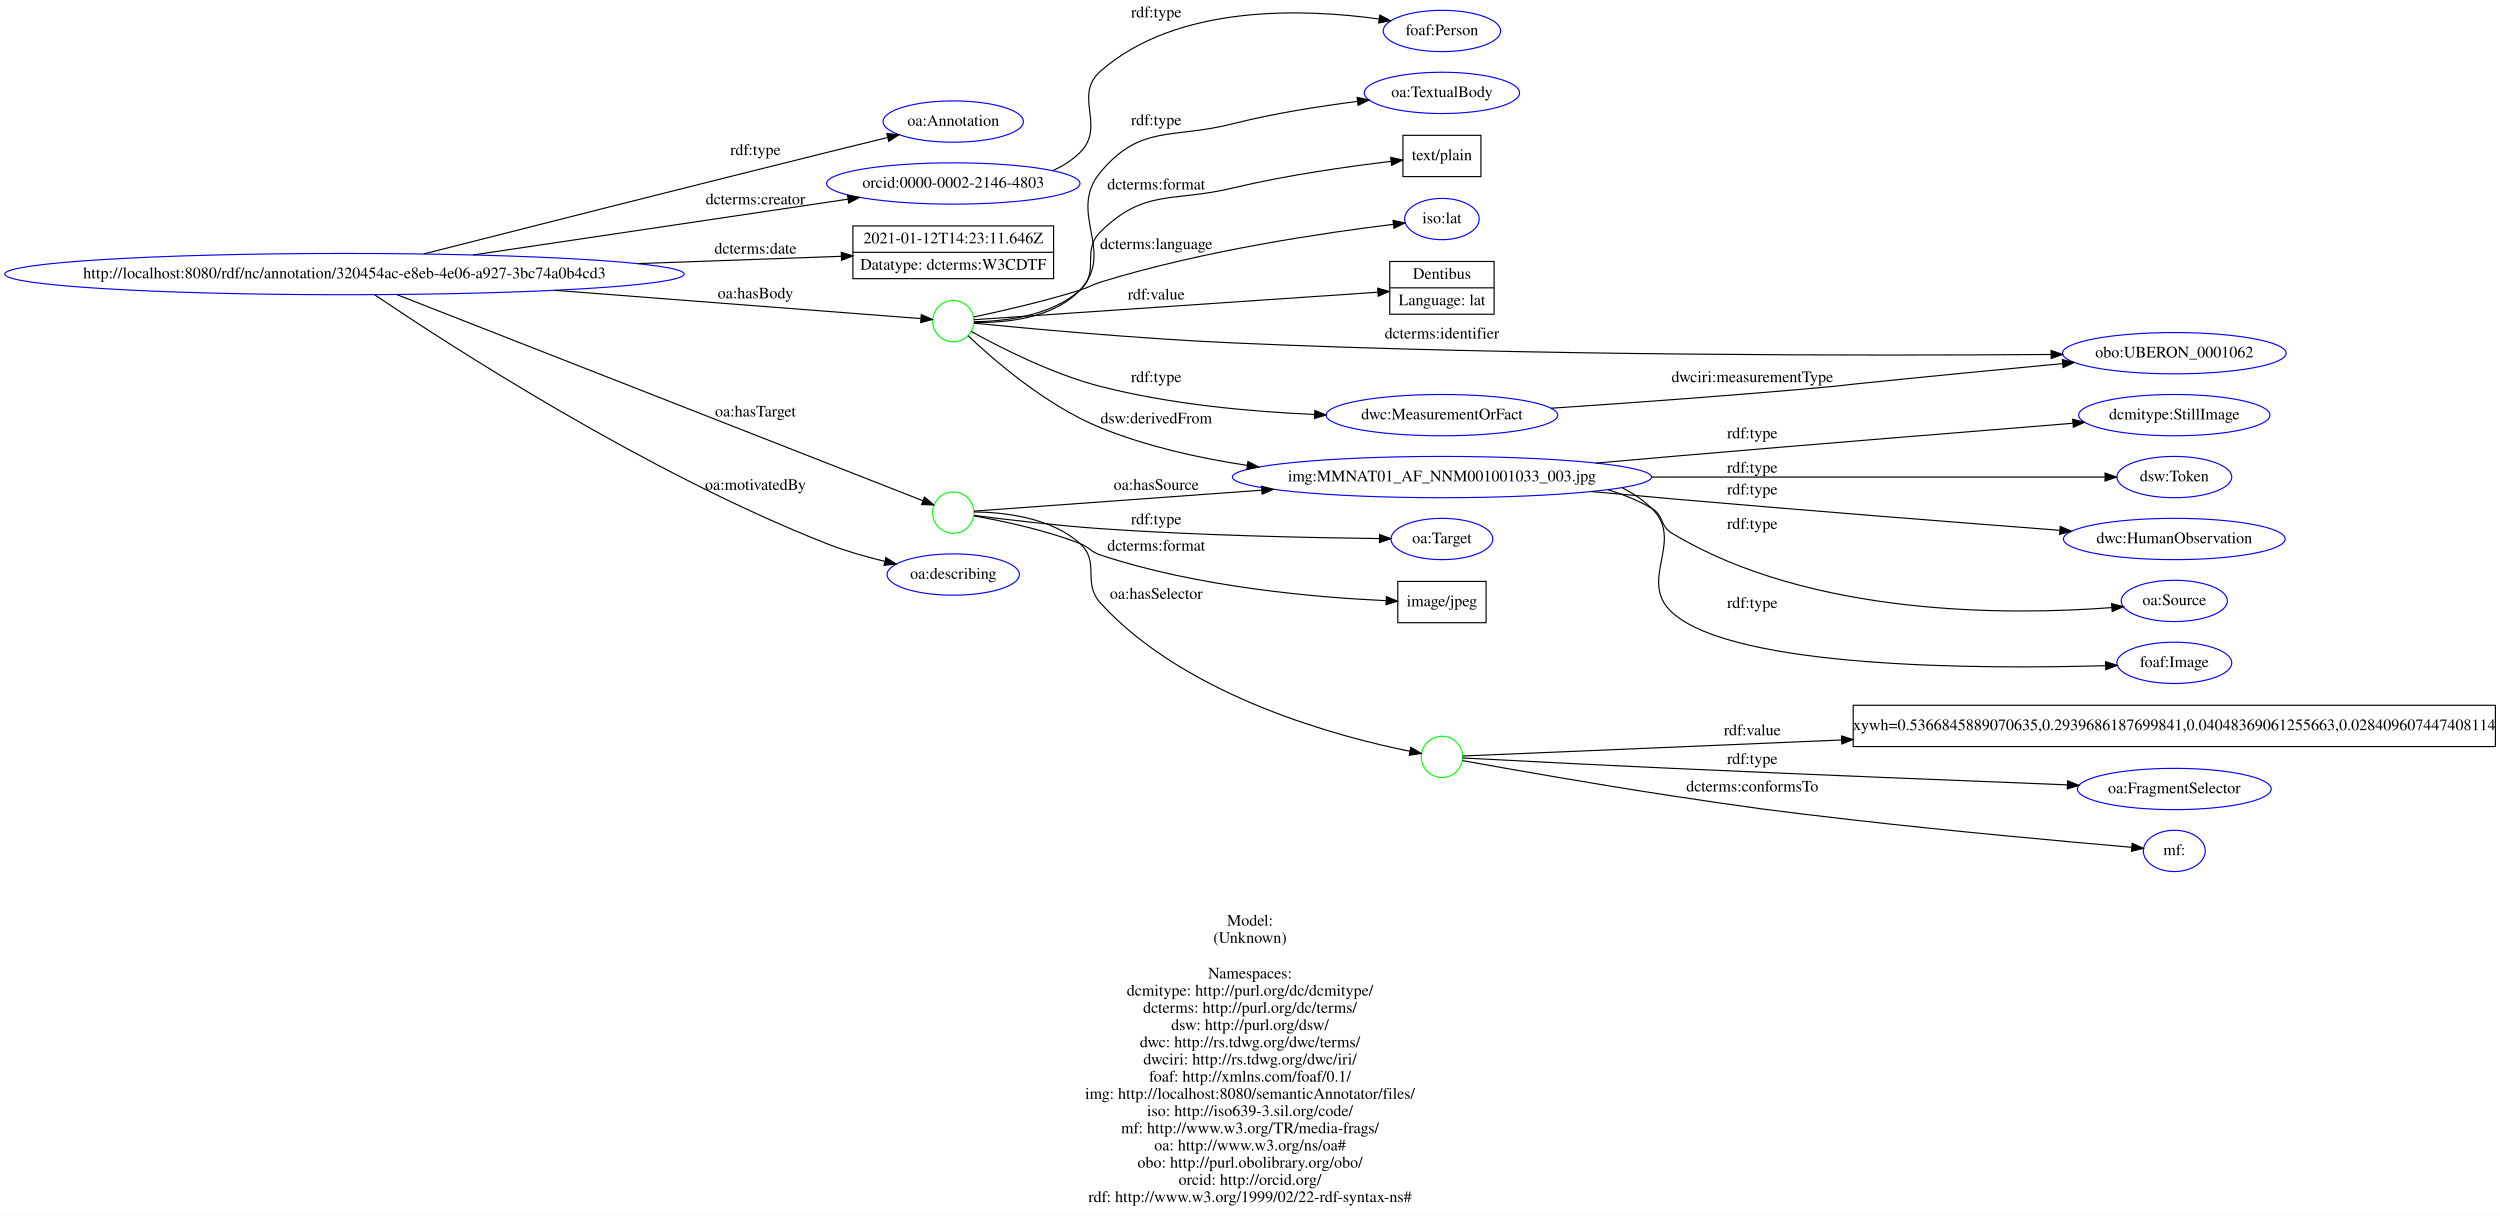
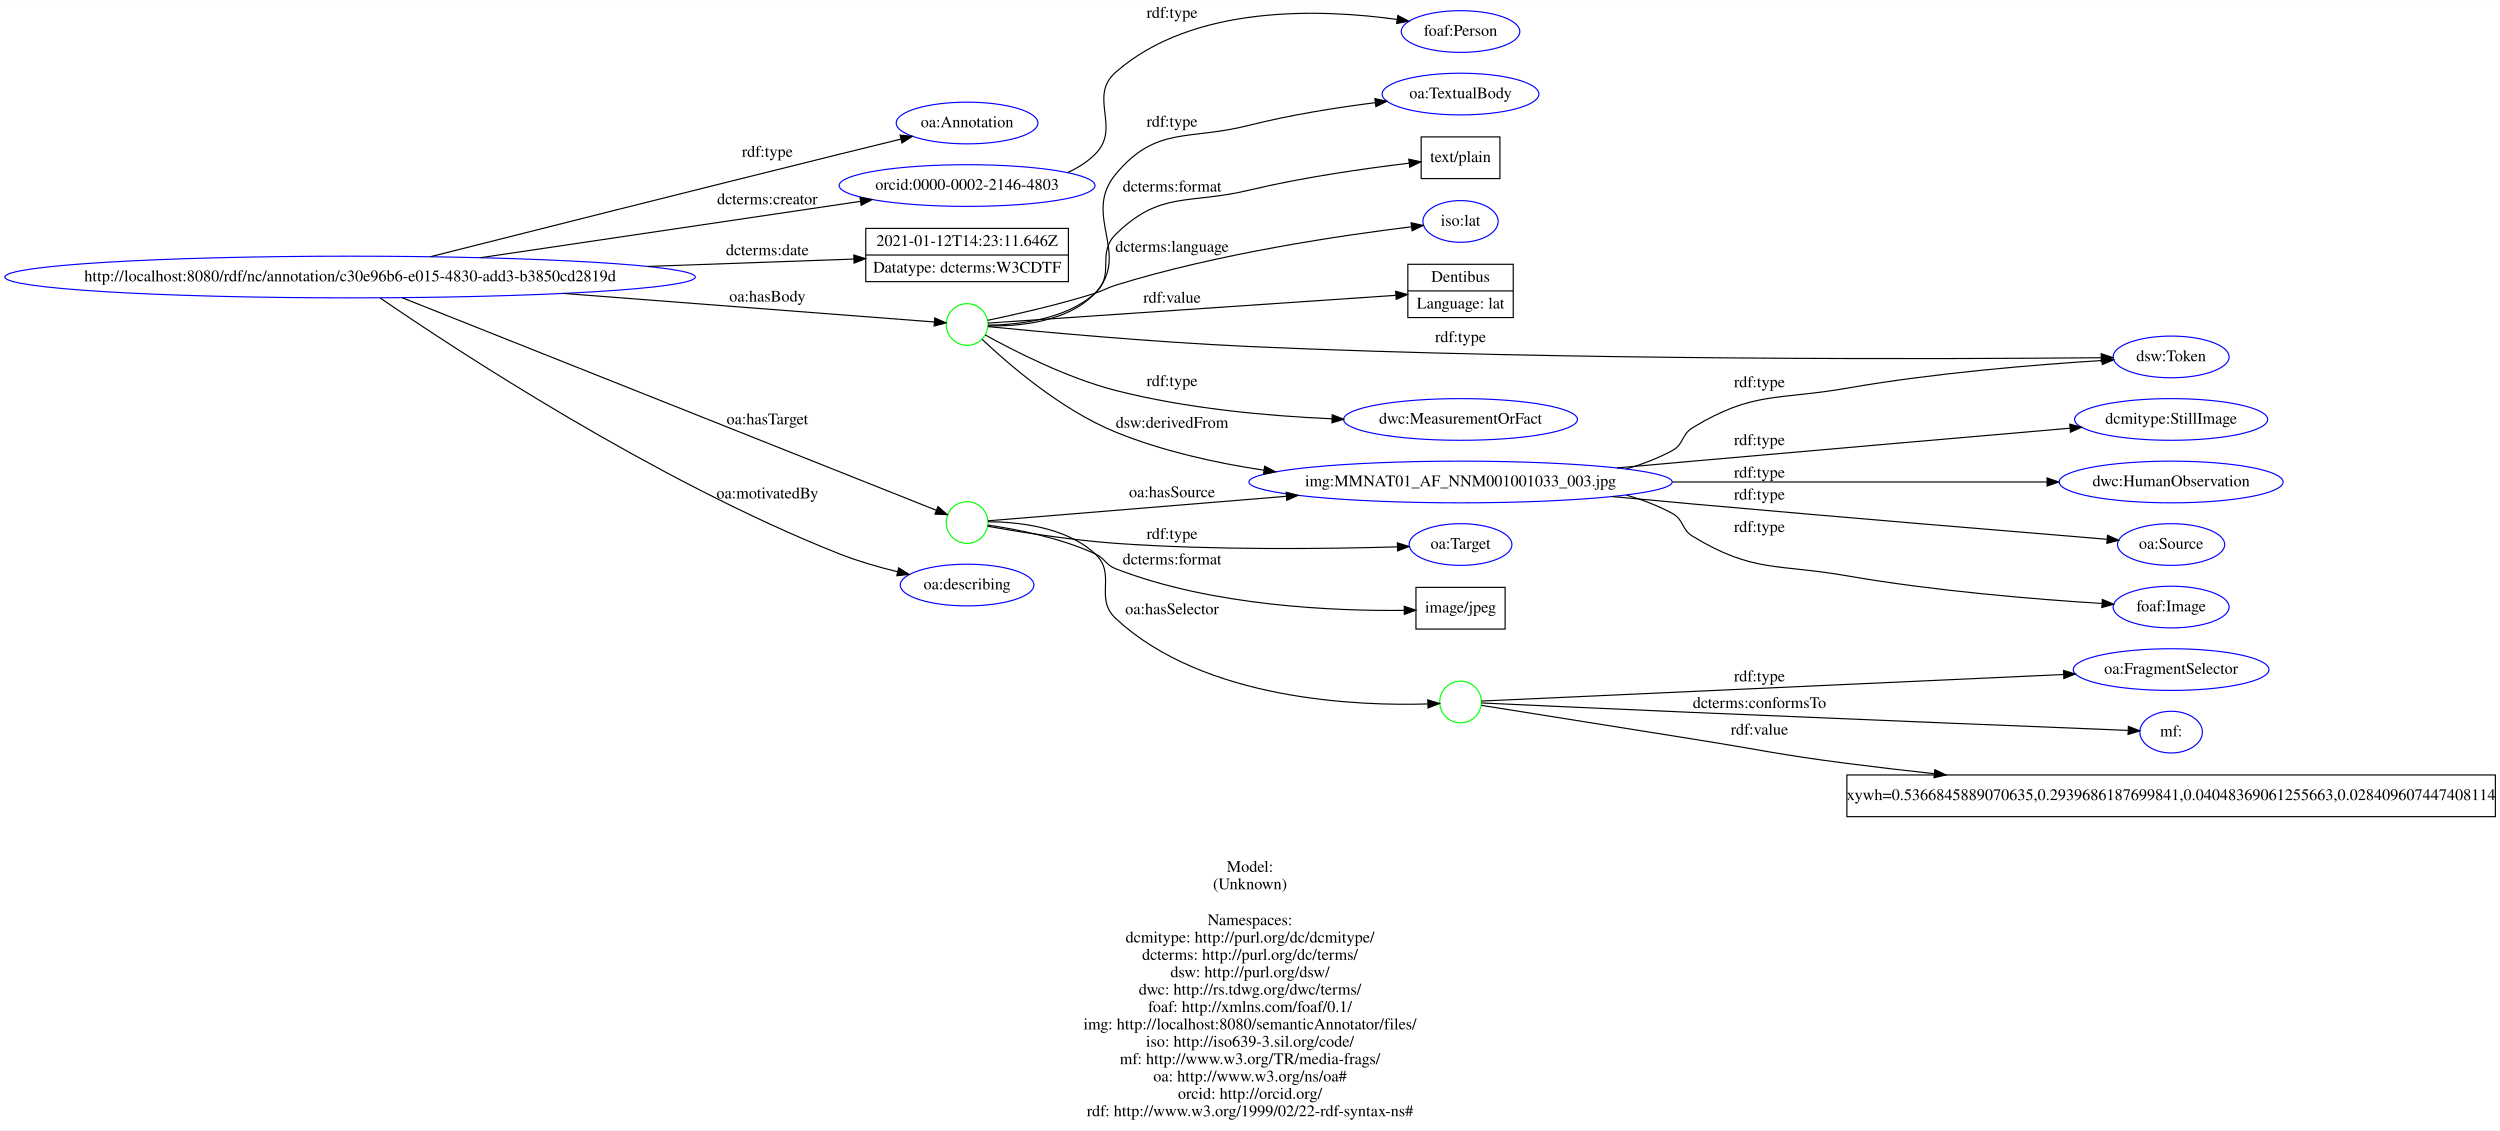
- <svg xmlns="http://www.w3.org/2000/svg" width="2180pt" height="1060pt" viewBox="0.00 0.00 2180.00 1060.00">
-   <g id="graph0" class="graph" transform="scale(1 1) rotate(0) translate(4 1056)">
-     <polygon fill="#ffffff" stroke="transparent" points="-4,4 -4,-1056 2175.995,-1056 2175.995,4 -4,4" />
-     <text text-anchor="middle" x="1085.998" y="-248.8" font-family="Times,serif" font-size="14.00" fill="#000000">Model:</text>
-     <text text-anchor="middle" x="1085.998" y="-233.8" font-family="Times,serif" font-size="14.00" fill="#000000">(Unknown)</text>
-     <text text-anchor="middle" x="1085.998" y="-202.8" font-family="Times,serif" font-size="14.00" fill="#000000">Namespaces:</text>
-     <text text-anchor="middle" x="1085.998" y="-187.8" font-family="Times,serif" font-size="14.00" fill="#000000">dcmitype: http://purl.org/dc/dcmitype/</text>
-     <text text-anchor="middle" x="1085.998" y="-172.8" font-family="Times,serif" font-size="14.00" fill="#000000">dcterms: http://purl.org/dc/terms/</text>
-     <text text-anchor="middle" x="1085.998" y="-157.8" font-family="Times,serif" font-size="14.00" fill="#000000">dsw: http://purl.org/dsw/</text>
-     <text text-anchor="middle" x="1085.998" y="-142.8" font-family="Times,serif" font-size="14.00" fill="#000000">dwc: http://rs.tdwg.org/dwc/terms/</text>
-     <text text-anchor="middle" x="1085.998" y="-127.8" font-family="Times,serif" font-size="14.00" fill="#000000">dwciri: http://rs.tdwg.org/dwc/iri/</text>
-     <text text-anchor="middle" x="1085.998" y="-112.8" font-family="Times,serif" font-size="14.00" fill="#000000">foaf: http://xmlns.com/foaf/0.1/</text>
-     <text text-anchor="middle" x="1085.998" y="-97.8" font-family="Times,serif" font-size="14.00" fill="#000000">img: http://localhost:8080/semanticAnnotator/files/</text>
-     <text text-anchor="middle" x="1085.998" y="-82.8" font-family="Times,serif" font-size="14.00" fill="#000000">iso: http://iso639-3.sil.org/code/</text>
-     <text text-anchor="middle" x="1085.998" y="-67.8" font-family="Times,serif" font-size="14.00" fill="#000000">mf: http://www.w3.org/TR/media-frags/</text>
-     <text text-anchor="middle" x="1085.998" y="-52.8" font-family="Times,serif" font-size="14.00" fill="#000000">oa: http://www.w3.org/ns/oa#</text>
-     <text text-anchor="middle" x="1085.998" y="-37.8" font-family="Times,serif" font-size="14.00" fill="#000000">obo: http://purl.obolibrary.org/obo/</text>
-     <text text-anchor="middle" x="1085.998" y="-22.8" font-family="Times,serif" font-size="14.00" fill="#000000">orcid: http://orcid.org/</text>
-     <text text-anchor="middle" x="1085.998" y="-7.8" font-family="Times,serif" font-size="14.00" fill="#000000">rdf: http://www.w3.org/1999/02/22-rdf-syntax-ns#</text>
+ <svg xmlns="http://www.w3.org/2000/svg" width="2159pt" height="976pt" viewBox="0.00 0.00 2158.90 975.50">
+   <g id="graph0" class="graph" transform="scale(1 1) rotate(0) translate(4 971.5)">
+     <polygon fill="#ffffff" stroke="transparent" points="-4,4 -4,-971.5 2154.895,-971.5 2154.895,4 -4,4" />
+     <text text-anchor="middle" x="1075.447" y="-218.8" font-family="Times,serif" font-size="14.00" fill="#000000">Model:</text>
+     <text text-anchor="middle" x="1075.447" y="-203.8" font-family="Times,serif" font-size="14.00" fill="#000000">(Unknown)</text>
+     <text text-anchor="middle" x="1075.447" y="-172.8" font-family="Times,serif" font-size="14.00" fill="#000000">Namespaces:</text>
+     <text text-anchor="middle" x="1075.447" y="-157.8" font-family="Times,serif" font-size="14.00" fill="#000000">dcmitype: http://purl.org/dc/dcmitype/</text>
+     <text text-anchor="middle" x="1075.447" y="-142.8" font-family="Times,serif" font-size="14.00" fill="#000000">dcterms: http://purl.org/dc/terms/</text>
+     <text text-anchor="middle" x="1075.447" y="-127.8" font-family="Times,serif" font-size="14.00" fill="#000000">dsw: http://purl.org/dsw/</text>
+     <text text-anchor="middle" x="1075.447" y="-112.8" font-family="Times,serif" font-size="14.00" fill="#000000">dwc: http://rs.tdwg.org/dwc/terms/</text>
+     <text text-anchor="middle" x="1075.447" y="-97.8" font-family="Times,serif" font-size="14.00" fill="#000000">foaf: http://xmlns.com/foaf/0.1/</text>
+     <text text-anchor="middle" x="1075.447" y="-82.8" font-family="Times,serif" font-size="14.00" fill="#000000">img: http://localhost:8080/semanticAnnotator/files/</text>
+     <text text-anchor="middle" x="1075.447" y="-67.8" font-family="Times,serif" font-size="14.00" fill="#000000">iso: http://iso639-3.sil.org/code/</text>
+     <text text-anchor="middle" x="1075.447" y="-52.8" font-family="Times,serif" font-size="14.00" fill="#000000">mf: http://www.w3.org/TR/media-frags/</text>
+     <text text-anchor="middle" x="1075.447" y="-37.8" font-family="Times,serif" font-size="14.00" fill="#000000">oa: http://www.w3.org/ns/oa#</text>
+     <text text-anchor="middle" x="1075.447" y="-22.8" font-family="Times,serif" font-size="14.00" fill="#000000">orcid: http://orcid.org/</text>
+     <text text-anchor="middle" x="1075.447" y="-7.8" font-family="Times,serif" font-size="14.00" fill="#000000">rdf: http://www.w3.org/1999/02/22-rdf-syntax-ns#</text>
    <g id="node1" class="node">
-       <ellipse fill="none" stroke="#0000ff" cx="296.374" cy="-817" rx="296.248" ry="18" />
-       <text text-anchor="middle" x="296.374" y="-813.3" font-family="Times,serif" font-size="14.00" fill="#000000">http://localhost:8080/rdf/nc/annotation/320454ac-e8eb-4e06-a927-3bc74a0b4cd3</text>
+       <ellipse fill="none" stroke="#0000ff" cx="298.324" cy="-732.5" rx="298.147" ry="18" />
+       <text text-anchor="middle" x="298.324" y="-728.8" font-family="Times,serif" font-size="14.00" fill="#000000">http://localhost:8080/rdf/nc/annotation/c30e96b6-e015-4830-add3-b3850cd2819d</text>
    </g>
    <g id="node2" class="node">
-       <ellipse fill="none" stroke="#0000ff" cx="827.238" cy="-950" rx="61.189" ry="18" />
-       <text text-anchor="middle" x="827.238" y="-946.3" font-family="Times,serif" font-size="14.00" fill="#000000">oa:Annotation</text>
+       <ellipse fill="none" stroke="#0000ff" cx="831.137" cy="-865.5" rx="61.189" ry="18" />
+       <text text-anchor="middle" x="831.137" y="-861.8" font-family="Times,serif" font-size="14.00" fill="#000000">oa:Annotation</text>
    </g>
    <g id="edge1" class="edge">
-       <path fill="none" stroke="#000000" d="M365.514,-834.6C448.787,-855.758 592.93,-892.261 716.747,-923 734.05,-927.295 752.89,-931.919 770.032,-936.106" />
-       <polygon fill="#000000" stroke="#000000" points="769.359,-939.544 779.904,-938.514 771.018,-932.743 769.359,-939.544" />
-       <text text-anchor="middle" x="654.747" y="-920.8" font-family="Times,serif" font-size="14.00" fill="#000000">rdf:type</text>
+       <path fill="none" stroke="#000000" d="M367.79,-750.077C451.455,-771.214 596.273,-807.695 720.647,-838.5 737.952,-842.786 756.793,-847.407 773.934,-851.594" />
+       <polygon fill="#000000" stroke="#000000" points="773.261,-855.032 783.806,-854.003 774.921,-848.232 773.261,-855.032" />
+       <text text-anchor="middle" x="658.647" y="-836.3" font-family="Times,serif" font-size="14.00" fill="#000000">rdf:type</text>
    </g>
    <g id="node3" class="node">
-       <ellipse fill="none" stroke="#0000ff" cx="827.238" cy="-896" rx="110.48" ry="18" />
-       <text text-anchor="middle" x="827.238" y="-892.3" font-family="Times,serif" font-size="14.00" fill="#000000">orcid:0000-0002-2146-4803</text>
+       <ellipse fill="none" stroke="#0000ff" cx="831.137" cy="-811.5" rx="110.48" ry="18" />
+       <text text-anchor="middle" x="831.137" y="-807.8" font-family="Times,serif" font-size="14.00" fill="#000000">orcid:0000-0002-2146-4803</text>
    </g>
    <g id="edge2" class="edge">
-       <path fill="none" stroke="#000000" d="M408.632,-833.706C505.855,-848.174 644.761,-868.845 735.459,-882.342" />
-       <polygon fill="#000000" stroke="#000000" points="735.045,-885.819 745.451,-883.829 736.075,-878.895 735.045,-885.819" />
-       <text text-anchor="middle" x="654.747" y="-877.8" font-family="Times,serif" font-size="14.00" fill="#000000">dcterms:creator</text>
+       <path fill="none" stroke="#000000" d="M410.994,-749.206C508.574,-763.674 647.99,-784.345 739.021,-797.842" />
+       <polygon fill="#000000" stroke="#000000" points="738.645,-801.324 749.05,-799.329 739.672,-794.4 738.645,-801.324" />
+       <text text-anchor="middle" x="658.647" y="-795.3" font-family="Times,serif" font-size="14.00" fill="#000000">dcterms:creator</text>
    </g>
    <g id="node4" class="node">
-       <polygon fill="none" stroke="#000000" points="739.738,-813 739.738,-859 914.738,-859 914.738,-813 739.738,-813" />
-       <text text-anchor="middle" x="827.238" y="-843.8" font-family="Times,serif" font-size="14.00" fill="#000000">2021-01-12T14:23:11.646Z</text>
-       <polyline fill="none" stroke="#000000" points="739.738,-836 914.738,-836 " />
-       <text text-anchor="middle" x="827.238" y="-820.8" font-family="Times,serif" font-size="14.00" fill="#000000">Datatype: dcterms:W3CDTF</text>
+       <polygon fill="none" stroke="#000000" points="743.637,-728.5 743.637,-774.5 918.637,-774.5 918.637,-728.5 743.637,-728.5" />
+       <text text-anchor="middle" x="831.137" y="-759.3" font-family="Times,serif" font-size="14.00" fill="#000000">2021-01-12T14:23:11.646Z</text>
+       <polyline fill="none" stroke="#000000" points="743.637,-751.5 918.637,-751.5 " />
+       <text text-anchor="middle" x="831.137" y="-736.3" font-family="Times,serif" font-size="14.00" fill="#000000">Datatype: dcterms:W3CDTF</text>
    </g>
    <g id="edge3" class="edge">
-       <path fill="none" stroke="#000000" d="M552.087,-826.152C615.274,-828.414 679.195,-830.702 729.504,-832.502" />
-       <polygon fill="#000000" stroke="#000000" points="729.584,-836.007 739.703,-832.867 729.835,-829.011 729.584,-836.007" />
-       <text text-anchor="middle" x="654.747" y="-834.8" font-family="Times,serif" font-size="14.00" fill="#000000">dcterms:date</text>
+       <path fill="none" stroke="#000000" d="M555.366,-741.666C618.727,-743.926 682.795,-746.21 733.211,-748.008" />
+       <polygon fill="#000000" stroke="#000000" points="733.313,-751.514 743.431,-748.372 733.562,-744.518 733.313,-751.514" />
+       <text text-anchor="middle" x="658.647" y="-751.3" font-family="Times,serif" font-size="14.00" fill="#000000">dcterms:date</text>
    </g>
    <g id="node5" class="node">
-       <ellipse fill="none" stroke="#00ff00" cx="827.238" cy="-776" rx="18" ry="18" />
+       <ellipse fill="none" stroke="#00ff00" cx="831.137" cy="-691.5" rx="18" ry="18" />
    </g>
    <g id="edge4" class="edge">
-       <path fill="none" stroke="#000000" d="M479.81,-802.833C597.743,-793.725 739.622,-782.767 798.975,-778.183" />
-       <polygon fill="#000000" stroke="#000000" points="799.372,-781.663 809.073,-777.403 798.833,-774.683 799.372,-781.663" />
-       <text text-anchor="middle" x="654.747" y="-795.8" font-family="Times,serif" font-size="14.00" fill="#000000">oa:hasBody</text>
+       <path fill="none" stroke="#000000" d="M482.434,-718.333C600.799,-709.225 743.2,-698.267 802.771,-693.683" />
+       <polygon fill="#000000" stroke="#000000" points="803.204,-697.16 812.906,-692.903 802.667,-690.181 803.204,-697.16" />
+       <text text-anchor="middle" x="658.647" y="-711.3" font-family="Times,serif" font-size="14.00" fill="#000000">oa:hasBody</text>
    </g>
    <g id="node13" class="node">
-       <ellipse fill="none" stroke="#00ff00" cx="827.238" cy="-609" rx="18" ry="18" />
+       <ellipse fill="none" stroke="#00ff00" cx="831.137" cy="-520.5" rx="18" ry="18" />
    </g>
    <g id="edge12" class="edge">
-       <path fill="none" stroke="#000000" d="M342.094,-799.086C449.64,-756.948 715.952,-652.604 800.812,-619.354" />
-       <polygon fill="#000000" stroke="#000000" points="802.204,-622.567 810.238,-615.661 799.651,-616.05 802.204,-622.567" />
-       <text text-anchor="middle" x="654.747" y="-692.8" font-family="Times,serif" font-size="14.00" fill="#000000">oa:hasTarget</text>
+       <path fill="none" stroke="#000000" d="M343.292,-714.608C450.575,-671.921 718.947,-565.139 804.494,-531.101" />
+       <polygon fill="#000000" stroke="#000000" points="806,-534.269 813.997,-527.32 803.412,-527.765 806,-534.269" />
+       <text text-anchor="middle" x="658.647" y="-605.3" font-family="Times,serif" font-size="14.00" fill="#000000">oa:hasTarget</text>
    </g>
    <g id="node20" class="node">
-       <ellipse fill="none" stroke="#0000ff" cx="827.238" cy="-555" rx="57.69" ry="18" />
-       <text text-anchor="middle" x="827.238" y="-551.3" font-family="Times,serif" font-size="14.00" fill="#000000">oa:describing</text>
+       <ellipse fill="none" stroke="#0000ff" cx="831.137" cy="-466.5" rx="57.69" ry="18" />
+       <text text-anchor="middle" x="831.137" y="-462.8" font-family="Times,serif" font-size="14.00" fill="#000000">oa:describing</text>
    </g>
    <g id="edge20" class="edge">
-       <path fill="none" stroke="#000000" d="M322.657,-798.941C387.014,-755.49 558.793,-644.121 716.747,-582 732.726,-575.716 750.598,-570.585 767.232,-566.55" />
-       <polygon fill="#000000" stroke="#000000" points="768.458,-569.858 777.402,-564.179 766.869,-563.041 768.458,-569.858" />
-       <text text-anchor="middle" x="654.747" y="-628.8" font-family="Times,serif" font-size="14.00" fill="#000000">oa:motivatedBy</text>
+       <path fill="none" stroke="#000000" d="M324.214,-714.438C388.409,-670.432 561.265,-556.665 720.647,-493.5 736.534,-487.204 754.306,-482.079 770.873,-478.053" />
+       <polygon fill="#000000" stroke="#000000" points="772.062,-481.37 781.005,-475.688 770.471,-474.553 772.062,-481.37" />
+       <text text-anchor="middle" x="658.647" y="-541.3" font-family="Times,serif" font-size="14.00" fill="#000000">oa:motivatedBy</text>
    </g>
    <g id="node21" class="node">
-       <ellipse fill="none" stroke="#0000ff" cx="1253.362" cy="-1029" rx="51.191" ry="18" />
-       <text text-anchor="middle" x="1253.362" y="-1025.3" font-family="Times,serif" font-size="14.00" fill="#000000">foaf:Person</text>
+       <ellipse fill="none" stroke="#0000ff" cx="1257.261" cy="-944.5" rx="51.191" ry="18" />
+       <text text-anchor="middle" x="1257.261" y="-940.8" font-family="Times,serif" font-size="14.00" fill="#000000">foaf:Person</text>
    </g>
    <g id="edge21" class="edge">
-       <path fill="none" stroke="#000000" d="M913.928,-907.17C922.737,-911.1 930.927,-916.257 937.728,-923 960.846,-945.92 931.249,-972.54 955.728,-994 1022.48,-1052.521 1132.465,-1048.582 1198.402,-1039.445" />
-       <polygon fill="#000000" stroke="#000000" points="1199.21,-1042.864 1208.593,-1037.943 1198.189,-1035.939 1199.21,-1042.864" />
-       <text text-anchor="middle" x="1004.228" y="-1040.8" font-family="Times,serif" font-size="14.00" fill="#000000">rdf:type</text>
+       <path fill="none" stroke="#000000" d="M917.828,-822.67C926.636,-826.6 934.826,-831.757 941.628,-838.5 964.745,-861.42 935.149,-888.04 959.628,-909.5 1026.38,-968.02 1136.365,-964.082 1202.302,-954.945" />
+       <polygon fill="#000000" stroke="#000000" points="1203.11,-958.364 1212.493,-953.443 1202.089,-951.439 1203.11,-958.364" />
+       <text text-anchor="middle" x="1008.128" y="-956.3" font-family="Times,serif" font-size="14.00" fill="#000000">rdf:type</text>
    </g>
    <g id="node6" class="node">
-       <ellipse fill="none" stroke="#0000ff" cx="1253.362" cy="-694" rx="100.983" ry="18" />
-       <text text-anchor="middle" x="1253.362" y="-690.3" font-family="Times,serif" font-size="14.00" fill="#000000">dwc:MeasurementOrFact</text>
+       <ellipse fill="none" stroke="#0000ff" cx="1870.895" cy="-663.5" rx="50.091" ry="18" />
+       <text text-anchor="middle" x="1870.895" y="-659.8" font-family="Times,serif" font-size="14.00" fill="#000000">dsw:Token</text>
    </g>
    <g id="edge5" class="edge">
-       <path fill="none" stroke="#000000" d="M842.843,-767.011C866.424,-753.914 912.937,-729.957 955.728,-719 1016.267,-703.499 1085.767,-697.052 1142.375,-694.57" />
-       <polygon fill="#000000" stroke="#000000" points="1142.576,-698.065 1152.427,-694.165 1142.294,-691.071 1142.576,-698.065" />
-       <text text-anchor="middle" x="1004.228" y="-722.8" font-family="Times,serif" font-size="14.00" fill="#000000">rdf:type</text>
+       <path fill="none" stroke="#000000" d="M849.134,-689.683C889.453,-685.703 990.121,-676.27 1074.628,-672.5 1348.948,-660.26 1676.922,-661.596 1810.164,-662.809" />
+       <polygon fill="#000000" stroke="#000000" points="1810.523,-666.312 1820.555,-662.907 1810.589,-659.313 1810.523,-666.312" />
+       <text text-anchor="middle" x="1257.261" y="-676.3" font-family="Times,serif" font-size="14.00" fill="#000000">rdf:type</text>
    </g>
    <g id="node7" class="node">
-       <ellipse fill="none" stroke="#0000ff" cx="1253.362" cy="-975" rx="67.688" ry="18" />
-       <text text-anchor="middle" x="1253.362" y="-971.3" font-family="Times,serif" font-size="14.00" fill="#000000">oa:TextualBody</text>
+       <ellipse fill="none" stroke="#0000ff" cx="1257.261" cy="-609.5" rx="100.983" ry="18" />
+       <text text-anchor="middle" x="1257.261" y="-605.8" font-family="Times,serif" font-size="14.00" fill="#000000">dwc:MeasurementOrFact</text>
    </g>
    <g id="edge6" class="edge">
-       <path fill="none" stroke="#000000" d="M845.488,-774.835C870.172,-774.34 913.851,-777.476 937.728,-803 969.475,-836.937 925.903,-870.362 955.728,-906 990.649,-947.729 1017.986,-934.619 1070.728,-948 1106.062,-956.965 1146.049,-963.293 1179.579,-967.558" />
-       <polygon fill="#000000" stroke="#000000" points="1179.412,-971.064 1189.765,-968.816 1180.27,-964.117 1179.412,-971.064" />
-       <text text-anchor="middle" x="1004.228" y="-946.8" font-family="Times,serif" font-size="14.00" fill="#000000">rdf:type</text>
+       <path fill="none" stroke="#000000" d="M846.742,-682.511C870.324,-669.414 916.837,-645.457 959.628,-634.5 1020.166,-618.999 1089.667,-612.552 1146.275,-610.07" />
+       <polygon fill="#000000" stroke="#000000" points="1146.476,-613.565 1156.327,-609.665 1146.194,-606.571 1146.476,-613.565" />
+       <text text-anchor="middle" x="1008.128" y="-638.3" font-family="Times,serif" font-size="14.00" fill="#000000">rdf:type</text>
    </g>
    <g id="node8" class="node">
-       <polygon fill="none" stroke="#000000" points="1219.362,-902 1219.362,-938 1287.362,-938 1287.362,-902 1219.362,-902" />
-       <text text-anchor="middle" x="1253.362" y="-916.3" font-family="Times,serif" font-size="14.00" fill="#000000">text/plain</text>
+       <ellipse fill="none" stroke="#0000ff" cx="1257.261" cy="-890.5" rx="67.688" ry="18" />
+       <text text-anchor="middle" x="1257.261" y="-886.8" font-family="Times,serif" font-size="14.00" fill="#000000">oa:TextualBody</text>
    </g>
    <g id="edge7" class="edge">
-       <path fill="none" stroke="#000000" d="M845.315,-775.43C869.399,-775.663 911.96,-779.679 937.728,-803 955.55,-819.129 938.561,-837.175 955.728,-854 994.172,-891.678 1018.386,-879.433 1070.728,-892 1117.343,-903.192 1171.774,-910.859 1209.009,-915.303" />
-       <polygon fill="#000000" stroke="#000000" points="1208.697,-918.79 1219.034,-916.471 1209.507,-911.837 1208.697,-918.79" />
-       <text text-anchor="middle" x="1004.228" y="-890.8" font-family="Times,serif" font-size="14.00" fill="#000000">dcterms:format</text>
+       <path fill="none" stroke="#000000" d="M849.388,-690.335C874.072,-689.84 917.75,-692.976 941.628,-718.5 973.375,-752.437 929.803,-785.862 959.628,-821.5 994.549,-863.229 1021.885,-850.119 1074.628,-863.5 1109.962,-872.465 1149.948,-878.793 1183.479,-883.058" />
+       <polygon fill="#000000" stroke="#000000" points="1183.312,-886.564 1193.665,-884.316 1184.17,-879.617 1183.312,-886.564" />
+       <text text-anchor="middle" x="1008.128" y="-862.3" font-family="Times,serif" font-size="14.00" fill="#000000">rdf:type</text>
    </g>
    <g id="node9" class="node">
-       <ellipse fill="none" stroke="#0000ff" cx="1891.995" cy="-748" rx="97.483" ry="18" />
-       <text text-anchor="middle" x="1891.995" y="-744.3" font-family="Times,serif" font-size="14.00" fill="#000000">obo:UBERON_0001062</text>
+       <polygon fill="none" stroke="#000000" points="1223.261,-817.5 1223.261,-853.5 1291.261,-853.5 1291.261,-817.5 1223.261,-817.5" />
+       <text text-anchor="middle" x="1257.261" y="-831.8" font-family="Times,serif" font-size="14.00" fill="#000000">text/plain</text>
    </g>
    <g id="edge8" class="edge">
-       <path fill="none" stroke="#000000" d="M845.235,-774.181C885.553,-770.197 986.221,-760.756 1070.728,-757 1326.506,-745.632 1627.509,-745.783 1784.464,-746.887" />
-       <polygon fill="#000000" stroke="#000000" points="1784.566,-750.388 1794.592,-746.961 1784.618,-743.388 1784.566,-750.388" />
-       <text text-anchor="middle" x="1253.362" y="-760.8" font-family="Times,serif" font-size="14.00" fill="#000000">dcterms:identifier</text>
+       <path fill="none" stroke="#000000" d="M849.214,-690.93C873.298,-691.163 915.859,-695.179 941.628,-718.5 959.449,-734.629 942.46,-752.675 959.628,-769.5 998.072,-807.178 1022.286,-794.933 1074.628,-807.5 1121.243,-818.692 1175.674,-826.359 1212.909,-830.803" />
+       <polygon fill="#000000" stroke="#000000" points="1212.596,-834.29 1222.934,-831.971 1213.406,-827.337 1212.596,-834.29" />
+       <text text-anchor="middle" x="1008.128" y="-806.3" font-family="Times,serif" font-size="14.00" fill="#000000">dcterms:format</text>
    </g>
    <g id="node10" class="node">
-       <ellipse fill="none" stroke="#0000ff" cx="1253.362" cy="-865" rx="32.494" ry="18" />
-       <text text-anchor="middle" x="1253.362" y="-861.3" font-family="Times,serif" font-size="14.00" fill="#000000">iso:lat</text>
+       <ellipse fill="none" stroke="#0000ff" cx="1257.261" cy="-780.5" rx="32.494" ry="18" />
+       <text text-anchor="middle" x="1257.261" y="-776.8" font-family="Times,serif" font-size="14.00" fill="#000000">iso:lat</text>
    </g>
    <g id="edge9" class="edge">
-       <path fill="none" stroke="#000000" d="M845.04,-779.596C867.043,-784.213 905.522,-792.851 937.728,-803 945.915,-805.58 947.529,-807.457 955.728,-810 1044.502,-837.534 1152.69,-853.276 1211.084,-860.377" />
-       <polygon fill="#000000" stroke="#000000" points="1210.705,-863.856 1221.049,-861.563 1211.533,-856.905 1210.705,-863.856" />
-       <text text-anchor="middle" x="1004.228" y="-838.8" font-family="Times,serif" font-size="14.00" fill="#000000">dcterms:language</text>
+       <path fill="none" stroke="#000000" d="M848.94,-695.096C870.942,-699.713 909.422,-708.351 941.628,-718.5 949.814,-721.08 951.429,-722.957 959.628,-725.5 1048.401,-753.034 1156.59,-768.776 1214.984,-775.877" />
+       <polygon fill="#000000" stroke="#000000" points="1214.605,-779.356 1224.948,-777.063 1215.432,-772.405 1214.605,-779.356" />
+       <text text-anchor="middle" x="1008.128" y="-754.3" font-family="Times,serif" font-size="14.00" fill="#000000">dcterms:language</text>
    </g>
    <g id="node11" class="node">
-       <ellipse fill="none" stroke="#0000ff" cx="1253.362" cy="-640" rx="182.768" ry="18" />
-       <text text-anchor="middle" x="1253.362" y="-636.3" font-family="Times,serif" font-size="14.00" fill="#000000">img:MMNAT01_AF_NNM001001033_003.jpg</text>
+       <ellipse fill="none" stroke="#0000ff" cx="1257.261" cy="-555.5" rx="182.768" ry="18" />
+       <text text-anchor="middle" x="1257.261" y="-551.8" font-family="Times,serif" font-size="14.00" fill="#000000">img:MMNAT01_AF_NNM001001033_003.jpg</text>
    </g>
    <g id="edge10" class="edge">
-       <path fill="none" stroke="#000000" d="M840.157,-763.257C861.938,-742.614 908.258,-702.236 955.728,-683 995.68,-666.81 1040.823,-656.591 1083.651,-650.175" />
-       <polygon fill="#000000" stroke="#000000" points="1084.214,-653.63 1093.614,-648.744 1083.218,-646.701 1084.214,-653.63" />
-       <text text-anchor="middle" x="1004.228" y="-686.8" font-family="Times,serif" font-size="14.00" fill="#000000">dsw:derivedFrom</text>
+       <path fill="none" stroke="#000000" d="M844.057,-678.757C865.838,-658.114 912.157,-617.736 959.628,-598.5 999.58,-582.31 1044.723,-572.091 1087.551,-565.675" />
+       <polygon fill="#000000" stroke="#000000" points="1088.113,-569.13 1097.514,-564.244 1087.118,-562.201 1088.113,-569.13" />
+       <text text-anchor="middle" x="1008.128" y="-602.3" font-family="Times,serif" font-size="14.00" fill="#000000">dsw:derivedFrom</text>
    </g>
    <g id="node12" class="node">
-       <polygon fill="none" stroke="#000000" points="1207.862,-782 1207.862,-828 1298.862,-828 1298.862,-782 1207.862,-782" />
-       <text text-anchor="middle" x="1253.362" y="-812.8" font-family="Times,serif" font-size="14.00" fill="#000000">Dentibus</text>
-       <polyline fill="none" stroke="#000000" points="1207.862,-805 1298.862,-805 " />
-       <text text-anchor="middle" x="1253.362" y="-789.8" font-family="Times,serif" font-size="14.00" fill="#000000">Language: lat</text>
+       <polygon fill="none" stroke="#000000" points="1211.761,-697.5 1211.761,-743.5 1302.761,-743.5 1302.761,-697.5 1211.761,-697.5" />
+       <text text-anchor="middle" x="1257.261" y="-728.3" font-family="Times,serif" font-size="14.00" fill="#000000">Dentibus</text>
+       <polyline fill="none" stroke="#000000" points="1211.761,-720.5 1302.761,-720.5 " />
+       <text text-anchor="middle" x="1257.261" y="-705.3" font-family="Times,serif" font-size="14.00" fill="#000000">Language: lat</text>
    </g>
    <g id="edge11" class="edge">
-       <path fill="none" stroke="#000000" d="M845.275,-777.228C905.342,-781.315 1100.265,-794.581 1197.352,-801.188" />
-       <polygon fill="#000000" stroke="#000000" points="1197.349,-804.696 1207.564,-801.883 1197.824,-797.712 1197.349,-804.696" />
-       <text text-anchor="middle" x="1004.228" y="-794.8" font-family="Times,serif" font-size="14.00" fill="#000000">rdf:value</text>
-     </g>
-     <g id="edge27" class="edge">
-       <path fill="none" stroke="#000000" d="M1348.513,-700.027C1416.87,-704.59 1511.183,-711.363 1593.995,-719 1602.011,-719.739 1603.989,-720.169 1611.995,-721 1672.575,-727.286 1740.582,-733.855 1794.402,-738.94" />
-       <polygon fill="#000000" stroke="#000000" points="1794.341,-742.449 1804.625,-739.904 1794.998,-735.48 1794.341,-742.449" />
-       <text text-anchor="middle" x="1523.995" y="-722.8" font-family="Times,serif" font-size="14.00" fill="#000000">dwciri:measurementType</text>
+       <path fill="none" stroke="#000000" d="M849.175,-692.728C909.242,-696.815 1104.165,-710.081 1201.252,-716.688" />
+       <polygon fill="#000000" stroke="#000000" points="1201.249,-720.196 1211.463,-717.383 1201.724,-713.212 1201.249,-720.196" />
+       <text text-anchor="middle" x="1008.128" y="-710.3" font-family="Times,serif" font-size="14.00" fill="#000000">rdf:value</text>
+     </g>
+     <g id="edge23" class="edge">
+       <path fill="none" stroke="#000000" d="M1400.47,-566.802C1414.225,-570.778 1427.609,-575.909 1439.895,-582.5 1450.433,-588.153 1447.663,-596.309 1457.895,-602.5 1510.096,-634.084 1530.796,-625.985 1590.895,-636.5 1666.185,-649.673 1754.07,-656.83 1811.009,-660.404" />
+       <polygon fill="#000000" stroke="#000000" points="1811.076,-663.915 1821.271,-661.031 1811.503,-656.928 1811.076,-663.915" />
+       <text text-anchor="middle" x="1515.395" y="-637.3" font-family="Times,serif" font-size="14.00" fill="#000000">rdf:type</text>
    </g>
    <g id="node22" class="node">
-       <ellipse fill="none" stroke="#0000ff" cx="1891.995" cy="-694" rx="83.386" ry="18" />
-       <text text-anchor="middle" x="1891.995" y="-690.3" font-family="Times,serif" font-size="14.00" fill="#000000">dcmitype:StillImage</text>
+       <ellipse fill="none" stroke="#0000ff" cx="1870.895" cy="-609.5" rx="83.386" ry="18" />
+       <text text-anchor="middle" x="1870.895" y="-605.8" font-family="Times,serif" font-size="14.00" fill="#000000">dcmitype:StillImage</text>
    </g>
    <g id="edge22" class="edge">
-       <path fill="none" stroke="#000000" d="M1387.713,-652.193C1409.854,-654.162 1432.566,-656.158 1453.995,-658 1575.136,-668.412 1715.182,-679.811 1803.655,-686.934" />
-       <polygon fill="#000000" stroke="#000000" points="1803.402,-690.425 1813.651,-687.738 1803.964,-683.447 1803.402,-690.425" />
-       <text text-anchor="middle" x="1523.995" y="-673.8" font-family="Times,serif" font-size="14.00" fill="#000000">rdf:type</text>
+       <path fill="none" stroke="#000000" d="M1392.16,-567.65C1414.13,-569.615 1436.645,-571.621 1457.895,-573.5 1570.248,-583.437 1699.814,-594.698 1783.414,-601.939" />
+       <polygon fill="#000000" stroke="#000000" points="1783.366,-605.448 1793.63,-602.824 1783.97,-598.474 1783.366,-605.448" />
+       <text text-anchor="middle" x="1515.395" y="-587.3" font-family="Times,serif" font-size="14.00" fill="#000000">rdf:type</text>
    </g>
    <g id="node23" class="node">
-       <ellipse fill="none" stroke="#0000ff" cx="1891.995" cy="-640" rx="50.091" ry="18" />
-       <text text-anchor="middle" x="1891.995" y="-636.3" font-family="Times,serif" font-size="14.00" fill="#000000">dsw:Token</text>
-     </g>
-     <g id="edge23" class="edge">
-       <path fill="none" stroke="#000000" d="M1436.368,-640C1569.501,-640 1741.55,-640 1831.349,-640" />
-       <polygon fill="#000000" stroke="#000000" points="1831.621,-643.5 1841.621,-640 1831.621,-636.5 1831.621,-643.5" />
-       <text text-anchor="middle" x="1523.995" y="-643.8" font-family="Times,serif" font-size="14.00" fill="#000000">rdf:type</text>
+       <ellipse fill="none" stroke="#0000ff" cx="1870.895" cy="-555.5" rx="96.683" ry="18" />
+       <text text-anchor="middle" x="1870.895" y="-551.8" font-family="Times,serif" font-size="14.00" fill="#000000">dwc:HumanObservation</text>
+     </g>
+     <g id="edge24" class="edge">
+       <path fill="none" stroke="#000000" d="M1440.125,-555.5C1545.561,-555.5 1674.473,-555.5 1763.651,-555.5" />
+       <polygon fill="#000000" stroke="#000000" points="1763.781,-559 1773.781,-555.5 1763.781,-552 1763.781,-559" />
+       <text text-anchor="middle" x="1515.395" y="-559.3" font-family="Times,serif" font-size="14.00" fill="#000000">rdf:type</text>
    </g>
    <g id="node24" class="node">
-       <ellipse fill="none" stroke="#0000ff" cx="1891.995" cy="-586" rx="96.683" ry="18" />
-       <text text-anchor="middle" x="1891.995" y="-582.3" font-family="Times,serif" font-size="14.00" fill="#000000">dwc:HumanObservation</text>
-     </g>
-     <g id="edge24" class="edge">
-       <path fill="none" stroke="#000000" d="M1383.656,-627.381C1407.068,-625.193 1431.252,-622.986 1453.995,-621 1569.978,-610.875 1703.341,-600.383 1792.141,-593.56" />
-       <polygon fill="#000000" stroke="#000000" points="1792.503,-597.043 1802.206,-592.788 1791.967,-590.063 1792.503,-597.043" />
-       <text text-anchor="middle" x="1523.995" y="-624.8" font-family="Times,serif" font-size="14.00" fill="#000000">rdf:type</text>
+       <ellipse fill="none" stroke="#0000ff" cx="1870.895" cy="-501.5" rx="46.292" ry="18" />
+       <text text-anchor="middle" x="1870.895" y="-497.8" font-family="Times,serif" font-size="14.00" fill="#000000">oa:Source</text>
+     </g>
+     <g id="edge25" class="edge">
+       <path fill="none" stroke="#000000" d="M1388.102,-542.921C1411.346,-540.74 1435.331,-538.524 1457.895,-536.5 1585.817,-525.023 1736.123,-512.536 1815.416,-506.026" />
+       <polygon fill="#000000" stroke="#000000" points="1815.978,-509.492 1825.659,-505.187 1815.406,-502.516 1815.978,-509.492" />
+       <text text-anchor="middle" x="1515.395" y="-540.3" font-family="Times,serif" font-size="14.00" fill="#000000">rdf:type</text>
    </g>
    <g id="node25" class="node">
-       <ellipse fill="none" stroke="#0000ff" cx="1891.995" cy="-532" rx="46.292" ry="18" />
-       <text text-anchor="middle" x="1891.995" y="-528.3" font-family="Times,serif" font-size="14.00" fill="#000000">oa:Source</text>
-     </g>
-     <g id="edge25" class="edge">
-       <path fill="none" stroke="#000000" d="M1398.313,-628.864C1411.503,-624.83 1424.286,-619.641 1435.995,-613 1446.985,-606.768 1443.176,-597.522 1453.995,-591 1575.519,-517.75 1750.031,-519.54 1837.562,-526.18" />
-       <polygon fill="#000000" stroke="#000000" points="1837.292,-529.67 1847.542,-526.987 1837.856,-522.692 1837.292,-529.67" />
-       <text text-anchor="middle" x="1523.995" y="-594.8" font-family="Times,serif" font-size="14.00" fill="#000000">rdf:type</text>
-     </g>
-     <g id="node26" class="node">
-       <ellipse fill="none" stroke="#0000ff" cx="1891.995" cy="-478" rx="50.091" ry="18" />
-       <text text-anchor="middle" x="1891.995" y="-474.3" font-family="Times,serif" font-size="14.00" fill="#000000">foaf:Image</text>
+       <ellipse fill="none" stroke="#0000ff" cx="1870.895" cy="-447.5" rx="50.091" ry="18" />
+       <text text-anchor="middle" x="1870.895" y="-443.8" font-family="Times,serif" font-size="14.00" fill="#000000">foaf:Image</text>
    </g>
    <g id="edge26" class="edge">
-       <path fill="none" stroke="#000000" d="M1410.666,-630.625C1419.882,-625.981 1428.453,-620.185 1435.995,-613 1465.846,-584.563 1423.587,-549.841 1453.995,-522 1507.796,-472.742 1724.904,-472.479 1831.855,-475.532" />
-       <polygon fill="#000000" stroke="#000000" points="1832.061,-479.04 1842.163,-475.846 1832.274,-472.043 1832.061,-479.04" />
-       <text text-anchor="middle" x="1523.995" y="-525.8" font-family="Times,serif" font-size="14.00" fill="#000000">rdf:type</text>
+       <path fill="none" stroke="#000000" d="M1400.47,-544.198C1414.225,-540.222 1427.609,-535.091 1439.895,-528.5 1450.433,-522.847 1447.663,-514.691 1457.895,-508.5 1510.096,-476.916 1530.796,-485.015 1590.895,-474.5 1666.185,-461.327 1754.07,-454.17 1811.009,-450.596" />
+       <polygon fill="#000000" stroke="#000000" points="1811.503,-454.072 1821.271,-449.969 1811.076,-447.085 1811.503,-454.072" />
+       <text text-anchor="middle" x="1515.395" y="-512.3" font-family="Times,serif" font-size="14.00" fill="#000000">rdf:type</text>
    </g>
    <g id="edge19" class="edge">
-       <path fill="none" stroke="#000000" d="M845.275,-610.312C888.267,-613.44 1000.343,-621.593 1096.185,-628.566" />
-       <polygon fill="#000000" stroke="#000000" points="1096.068,-632.066 1106.296,-629.301 1096.576,-625.085 1096.068,-632.066" />
-       <text text-anchor="middle" x="1004.228" y="-628.8" font-family="Times,serif" font-size="14.00" fill="#000000">oa:hasSource</text>
+       <path fill="none" stroke="#000000" d="M849.175,-521.982C893.162,-525.594 1009.465,-535.147 1106.708,-543.134" />
+       <polygon fill="#000000" stroke="#000000" points="1106.704,-546.646 1116.957,-543.976 1107.277,-539.669 1106.704,-546.646" />
+       <text text-anchor="middle" x="1008.128" y="-542.3" font-family="Times,serif" font-size="14.00" fill="#000000">oa:hasSource</text>
    </g>
    <g id="node14" class="node">
-       <ellipse fill="none" stroke="#0000ff" cx="1253.362" cy="-586" rx="44.393" ry="18" />
-       <text text-anchor="middle" x="1253.362" y="-582.3" font-family="Times,serif" font-size="14.00" fill="#000000">oa:Target</text>
+       <ellipse fill="none" stroke="#0000ff" cx="1257.261" cy="-501.5" rx="44.393" ry="18" />
+       <text text-anchor="middle" x="1257.261" y="-497.8" font-family="Times,serif" font-size="14.00" fill="#000000">oa:Target</text>
    </g>
    <g id="edge13" class="edge">
-       <path fill="none" stroke="#000000" d="M845.496,-606.555C870.372,-603.328 916.33,-597.738 955.728,-595 1040.38,-589.117 1138.84,-587.078 1198.599,-586.373" />
-       <polygon fill="#000000" stroke="#000000" points="1198.972,-589.869 1208.933,-586.259 1198.895,-582.869 1198.972,-589.869" />
-       <text text-anchor="middle" x="1004.228" y="-598.8" font-family="Times,serif" font-size="14.00" fill="#000000">rdf:type</text>
+       <path fill="none" stroke="#000000" d="M848.932,-517.227C873.659,-512.857 919.859,-505.339 959.628,-502.5 1044.23,-496.46 1142.705,-497.755 1202.48,-499.461" />
+       <polygon fill="#000000" stroke="#000000" points="1202.716,-502.97 1212.817,-499.771 1202.926,-495.973 1202.716,-502.97" />
+       <text text-anchor="middle" x="1008.128" y="-506.3" font-family="Times,serif" font-size="14.00" fill="#000000">rdf:type</text>
    </g>
    <g id="node15" class="node">
-       <polygon fill="none" stroke="#000000" points="1214.862,-513 1214.862,-549 1291.862,-549 1291.862,-513 1214.862,-513" />
-       <text text-anchor="middle" x="1253.362" y="-527.3" font-family="Times,serif" font-size="14.00" fill="#000000">image/jpeg</text>
+       <polygon fill="none" stroke="#000000" points="1218.761,-428.5 1218.761,-464.5 1295.761,-464.5 1295.761,-428.5 1218.761,-428.5" />
+       <text text-anchor="middle" x="1257.261" y="-442.8" font-family="Times,serif" font-size="14.00" fill="#000000">image/jpeg</text>
    </g>
    <g id="edge14" class="edge">
-       <path fill="none" stroke="#000000" d="M845.293,-606.12C867.551,-602.226 906.287,-594.317 937.728,-582 946.249,-578.662 947.047,-574.896 955.728,-572 1040.214,-543.815 1144.406,-534.988 1204.432,-532.235" />
-       <polygon fill="#000000" stroke="#000000" points="1204.908,-535.718 1214.752,-531.802 1204.614,-528.725 1204.908,-535.718" />
-       <text text-anchor="middle" x="1004.228" y="-575.8" font-family="Times,serif" font-size="14.00" fill="#000000">dcterms:format</text>
+       <path fill="none" stroke="#000000" d="M849.059,-518.286C871.514,-515.032 910.792,-507.738 941.628,-493.5 950.587,-489.363 950.426,-484.065 959.628,-480.5 1042.835,-448.264 1148.201,-443.966 1208.649,-444.637" />
+       <polygon fill="#000000" stroke="#000000" points="1208.621,-448.137 1218.676,-444.798 1208.734,-441.137 1208.621,-448.137" />
+       <text text-anchor="middle" x="1008.128" y="-484.3" font-family="Times,serif" font-size="14.00" fill="#000000">dcterms:format</text>
    </g>
    <g id="node16" class="node">
-       <ellipse fill="none" stroke="#00ff00" cx="1253.362" cy="-396" rx="18" ry="18" />
+       <ellipse fill="none" stroke="#00ff00" cx="1257.261" cy="-365.5" rx="18" ry="18" />
    </g>
    <g id="edge15" class="edge">
-       <path fill="none" stroke="#000000" d="M845.335,-609.593C869.443,-609.386 912.03,-605.399 937.728,-582 955.811,-565.534 939.228,-548.052 955.728,-530 1031.13,-447.504 1167.005,-412.587 1225.423,-400.901" />
-       <polygon fill="#000000" stroke="#000000" points="1226.238,-404.309 1235.397,-398.984 1224.916,-397.435 1226.238,-404.309" />
-       <text text-anchor="middle" x="1004.228" y="-533.8" font-family="Times,serif" font-size="14.00" fill="#000000">oa:hasSelector</text>
+       <path fill="none" stroke="#000000" d="M849.312,-521.176C873.506,-521.064 916.192,-517.183 941.628,-493.5 960.761,-475.685 940.473,-455.293 959.628,-437.5 1036.105,-366.457 1170.353,-362.037 1228.767,-363.834" />
+       <polygon fill="#000000" stroke="#000000" points="1228.949,-367.344 1239.08,-364.243 1229.227,-360.349 1228.949,-367.344" />
+       <text text-anchor="middle" x="1008.128" y="-441.3" font-family="Times,serif" font-size="14.00" fill="#000000">oa:hasSelector</text>
    </g>
    <g id="node17" class="node">
-       <ellipse fill="none" stroke="#0000ff" cx="1891.995" cy="-368" rx="84.485" ry="18" />
-       <text text-anchor="middle" x="1891.995" y="-364.3" font-family="Times,serif" font-size="14.00" fill="#000000">oa:FragmentSelector</text>
+       <ellipse fill="none" stroke="#0000ff" cx="1870.895" cy="-393.5" rx="84.485" ry="18" />
+       <text text-anchor="middle" x="1870.895" y="-389.8" font-family="Times,serif" font-size="14.00" fill="#000000">oa:FragmentSelector</text>
    </g>
    <g id="edge16" class="edge">
-       <path fill="none" stroke="#000000" d="M1271.344,-395.051C1306.451,-393.21 1386.581,-389.065 1453.995,-386 1572.955,-380.591 1710.123,-375.07 1798.801,-371.594" />
-       <polygon fill="#000000" stroke="#000000" points="1798.978,-375.09 1808.833,-371.202 1798.704,-368.095 1798.978,-375.09" />
-       <text text-anchor="middle" x="1523.995" y="-389.8" font-family="Times,serif" font-size="14.00" fill="#000000">rdf:type</text>
+       <path fill="none" stroke="#000000" d="M1275.294,-366.323C1348.928,-369.683 1629.911,-382.504 1778.116,-389.267" />
+       <polygon fill="#000000" stroke="#000000" points="1777.968,-392.763 1788.117,-389.723 1778.287,-385.771 1777.968,-392.763" />
+       <text text-anchor="middle" x="1515.395" y="-383.3" font-family="Times,serif" font-size="14.00" fill="#000000">rdf:type</text>
    </g>
    <g id="node18" class="node">
-       <ellipse fill="none" stroke="#0000ff" cx="1891.995" cy="-314" rx="27" ry="18" />
-       <text text-anchor="middle" x="1891.995" y="-310.3" font-family="Times,serif" font-size="14.00" fill="#000000">mf:</text>
+       <ellipse fill="none" stroke="#0000ff" cx="1870.895" cy="-339.5" rx="27" ry="18" />
+       <text text-anchor="middle" x="1870.895" y="-335.8" font-family="Times,serif" font-size="14.00" fill="#000000">mf:</text>
    </g>
    <g id="edge17" class="edge">
-       <path fill="none" stroke="#000000" d="M1271.312,-392.737C1306.364,-386.413 1386.402,-372.216 1453.995,-362 1524.04,-351.414 1541.617,-349.068 1611.995,-341 1698.874,-331.041 1801.206,-321.804 1854.867,-317.152" />
-       <polygon fill="#000000" stroke="#000000" points="1855.269,-320.63 1864.932,-316.284 1854.668,-313.656 1855.269,-320.63" />
-       <text text-anchor="middle" x="1523.995" y="-365.8" font-family="Times,serif" font-size="14.00" fill="#000000">dcterms:conformsTo</text>
+       <path fill="none" stroke="#000000" d="M1275.245,-364.671C1310.355,-363.058 1390.489,-359.399 1457.895,-356.5 1596.331,-350.546 1760.889,-343.902 1833.409,-340.997" />
+       <polygon fill="#000000" stroke="#000000" points="1833.982,-344.477 1843.833,-340.579 1833.701,-337.482 1833.982,-344.477" />
+       <text text-anchor="middle" x="1515.395" y="-360.3" font-family="Times,serif" font-size="14.00" fill="#000000">dcterms:conformsTo</text>
    </g>
    <g id="node19" class="node">
-       <polygon fill="none" stroke="#000000" points="1611.995,-405 1611.995,-441 2171.995,-441 2171.995,-405 1611.995,-405" />
-       <text text-anchor="middle" x="1891.995" y="-419.3" font-family="Times,serif" font-size="14.00" fill="#000000">xywh=0.5366845889070635,0.2939686187699841,0.04048369061255663,0.028409607447408114</text>
+       <polygon fill="none" stroke="#000000" points="1590.895,-266.5 1590.895,-302.5 2150.895,-302.5 2150.895,-266.5 1590.895,-266.5" />
+       <text text-anchor="middle" x="1870.895" y="-280.8" font-family="Times,serif" font-size="14.00" fill="#000000">xywh=0.5366845889070635,0.2939686187699841,0.04048369061255663,0.028409607447408114</text>
    </g>
    <g id="edge18" class="edge">
-       <path fill="none" stroke="#000000" d="M1271.446,-396.765C1321.102,-398.864 1464.969,-404.946 1601.685,-410.726" />
-       <polygon fill="#000000" stroke="#000000" points="1601.794,-414.234 1611.934,-411.16 1602.09,-407.24 1601.794,-414.234" />
-       <text text-anchor="middle" x="1523.995" y="-414.8" font-family="Times,serif" font-size="14.00" fill="#000000">rdf:value</text>
+       <path fill="none" stroke="#000000" d="M1275.245,-362.622C1310.354,-357.006 1390.486,-344.197 1457.895,-333.5 1516.999,-324.12 1531.542,-320.147 1590.895,-312.5 1615.277,-309.359 1640.892,-306.37 1666.313,-303.596" />
+       <polygon fill="#000000" stroke="#000000" points="1666.858,-307.058 1676.423,-302.503 1666.105,-300.099 1666.858,-307.058" />
+       <text text-anchor="middle" x="1515.395" y="-337.3" font-family="Times,serif" font-size="14.00" fill="#000000">rdf:value</text>
    </g>
  </g>
</svg>
